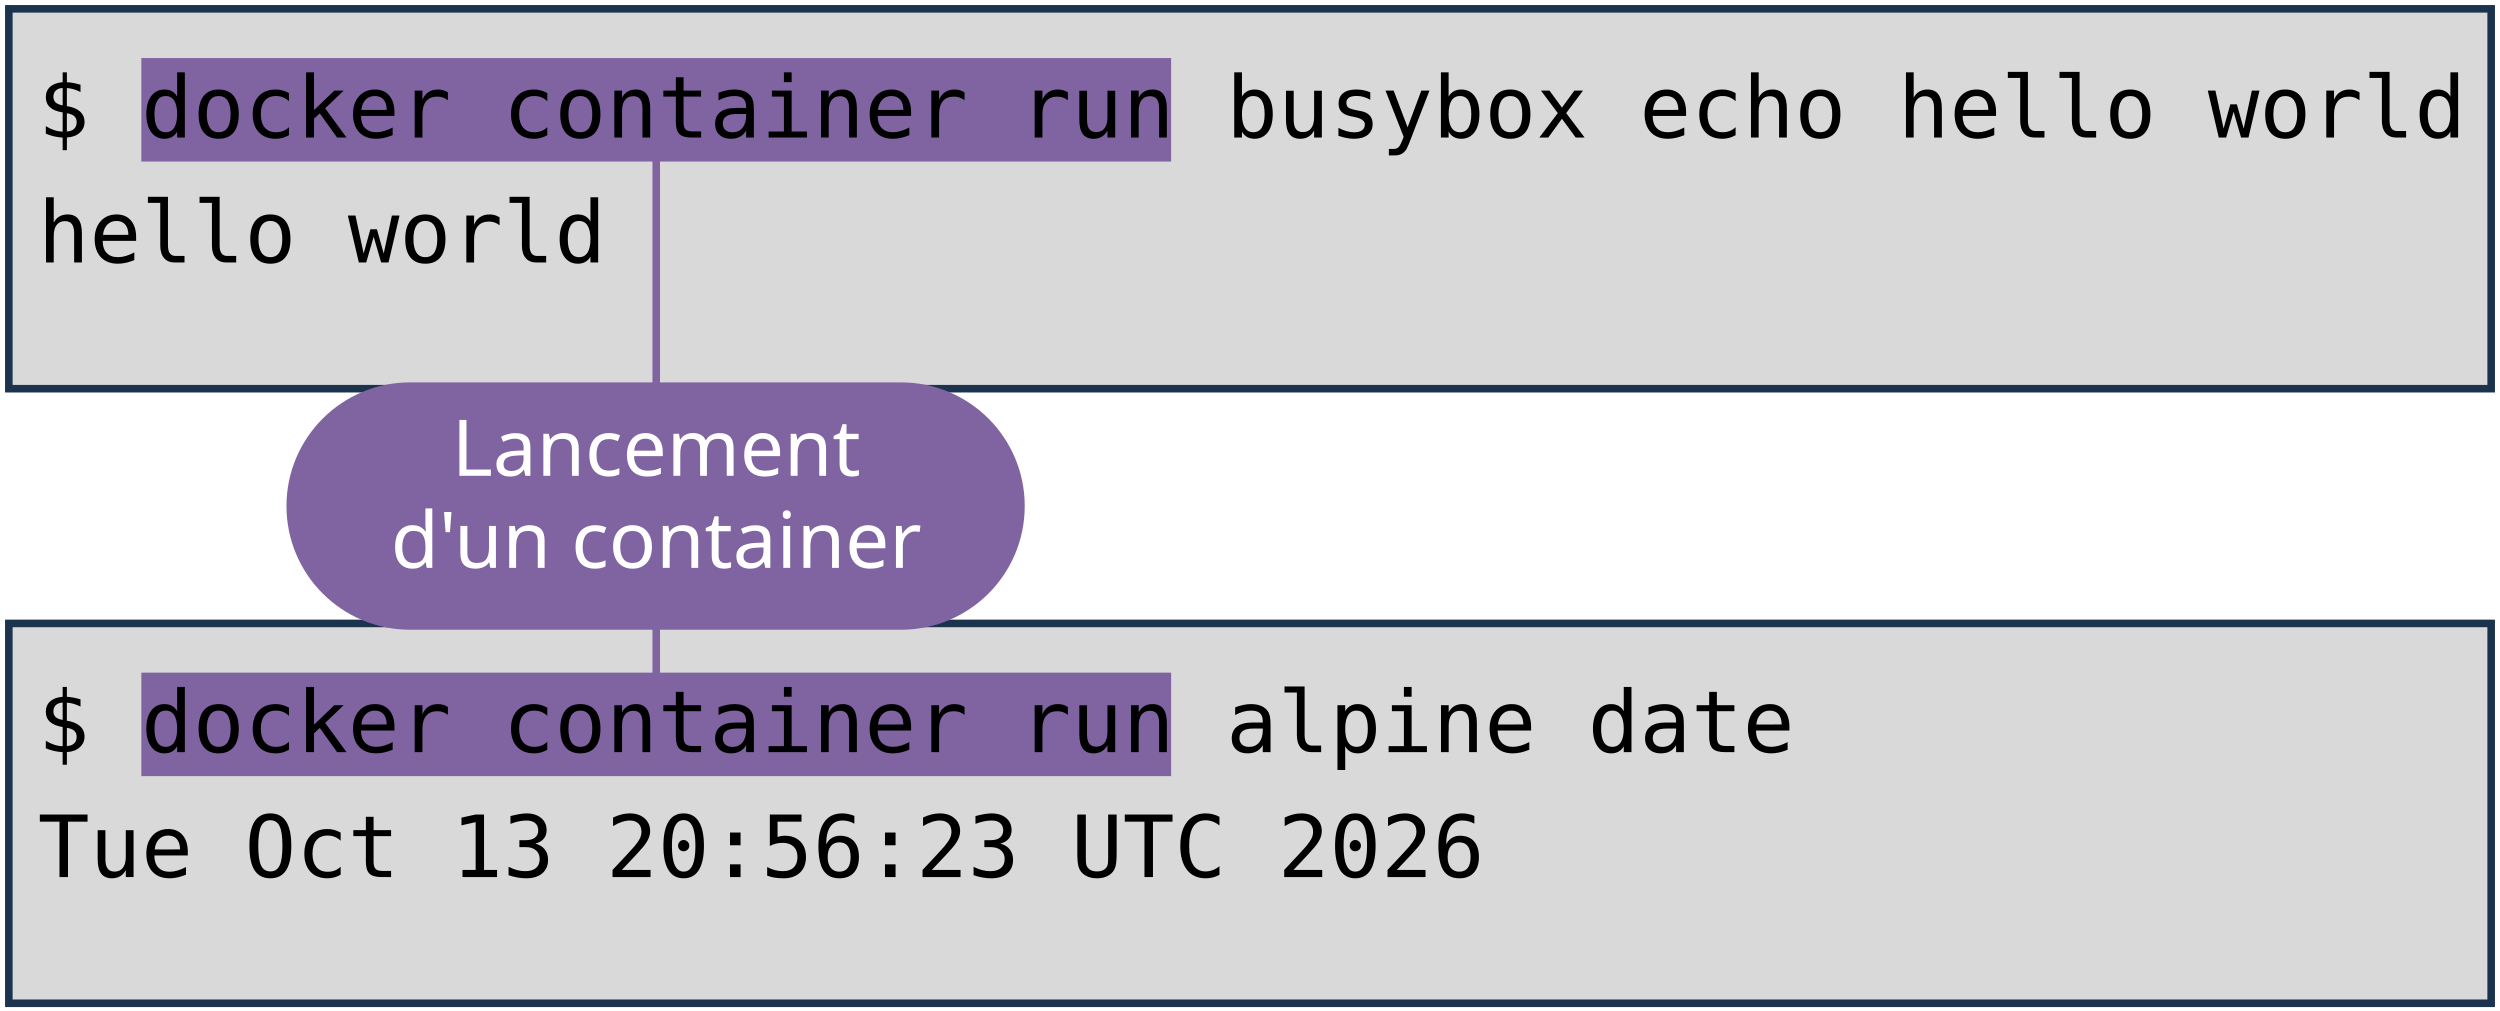
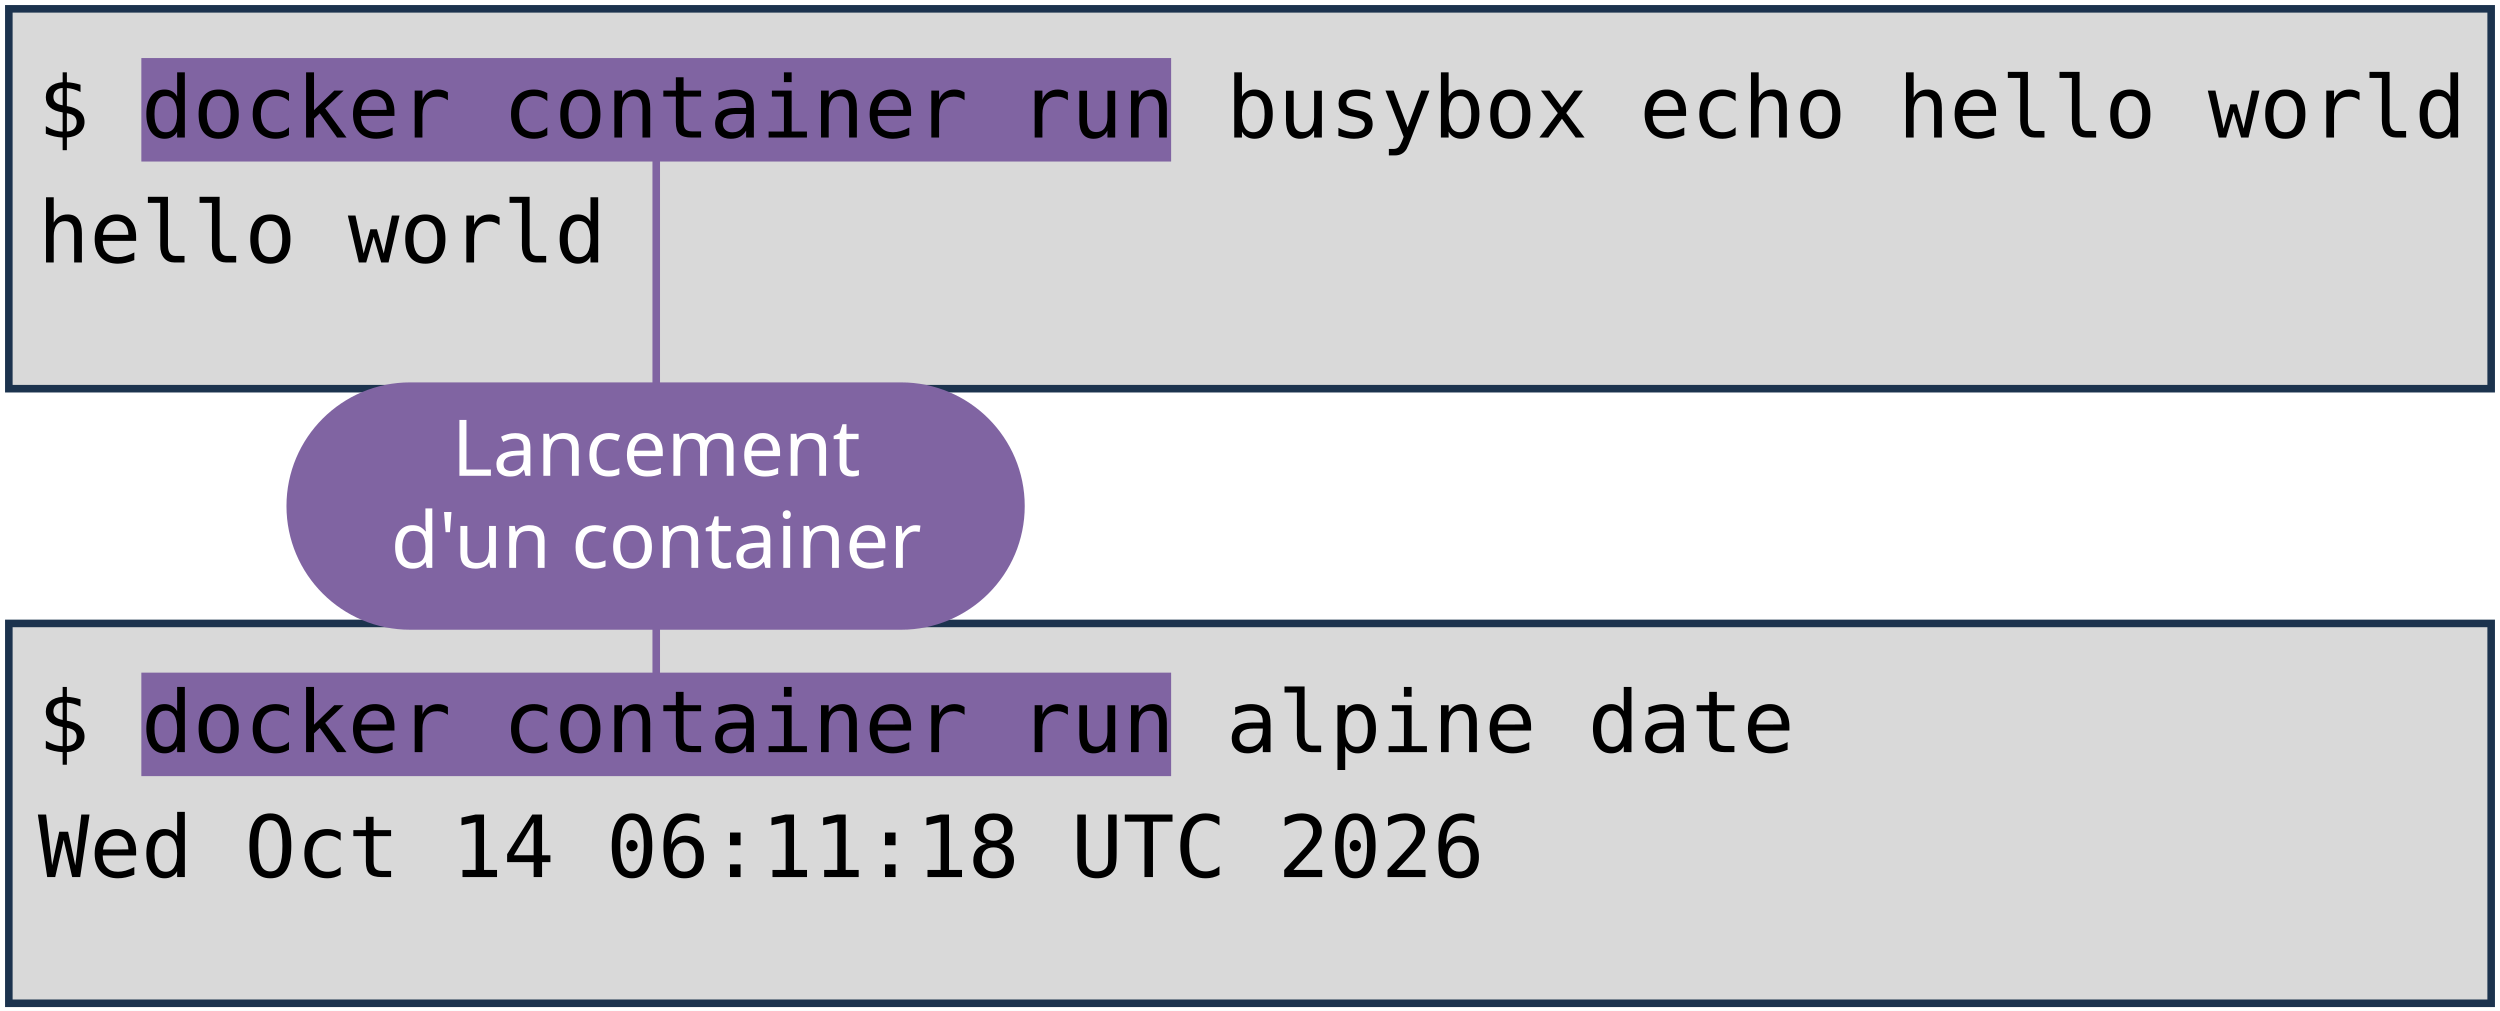
<svg xmlns="http://www.w3.org/2000/svg" viewBox="0 0 1981 801" width="1981" height="801" role="img" aria-label="Deux terminaux : docker container run busybox echo hello world, et docker container run alpine date. Annotations : lancement d'un container, image, commande lancée.">
  <style>
    .code { font-family: "DejaVu Sans Mono", Menlo, Consolas, monospace; font-size: 68px; fill: #000000; }
    .pill { font-family: "Trebuchet MS", "Century Gothic", Verdana, sans-serif; font-size: 62px; text-anchor: middle; }
  </style>
  <rect width="1981" height="801" fill="#FFFFFF" />
  <rect x="7" y="7" width="1967" height="301" fill="#D9D9D9" stroke="#1C334E" stroke-width="6" />
  <rect x="7" y="494" width="1967" height="301" fill="#D9D9D9" stroke="#1C334E" stroke-width="6" />
  <rect x="112" y="46" width="816" height="82" fill="#8064A2" />
  <rect x="112" y="533" width="816" height="82" fill="#8064A2" />
  <text x="30" y="109" class="code" xml:space="preserve">$ docker container run busybox echo hello world</text>
  <text x="30" y="208" class="code" xml:space="preserve">hello world</text>
  <text x="30" y="596" class="code" xml:space="preserve">$ docker container run alpine date</text>
-   <text x="30" y="695" class="code" xml:space="preserve">Tue Oct 13 20:56:23 UTC 2026</text>
+   <text x="30" y="695" class="code" xml:space="preserve">Wed Oct 14 06:11:18 UTC 2026</text>
  <path d="M 520 401 L 520 128" stroke="#8064A2" stroke-width="6" fill="none" stroke-linecap="round" />
  <path d="M 520 401 L 520 533" stroke="#8064A2" stroke-width="6" fill="none" stroke-linecap="round" />
  <rect x="227" y="303" width="585" height="196" rx="98" fill="#8064A2" />
  <text x="520" y="377" class="pill" fill="#FFFFFF">Lancement</text>
  <text x="520" y="450" class="pill" fill="#FFFFFF">d'un container</text>
</svg>
